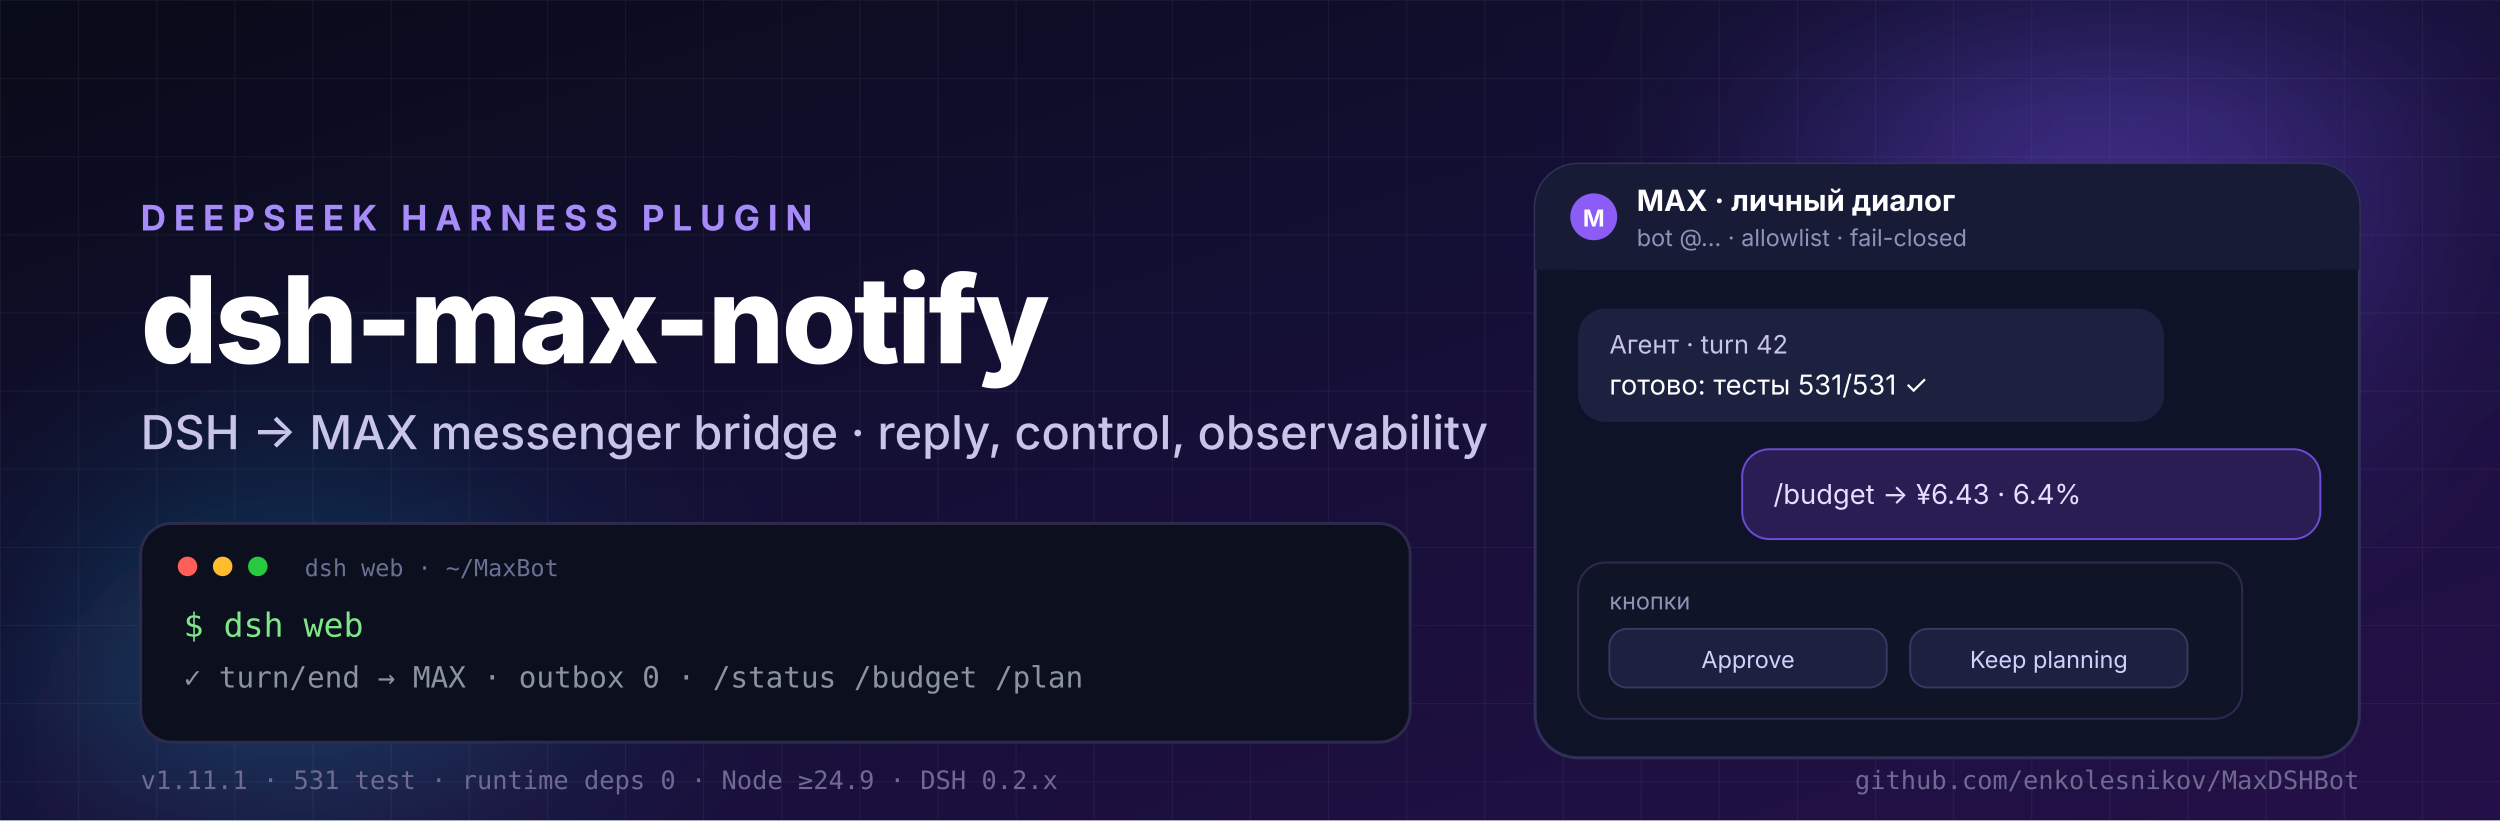
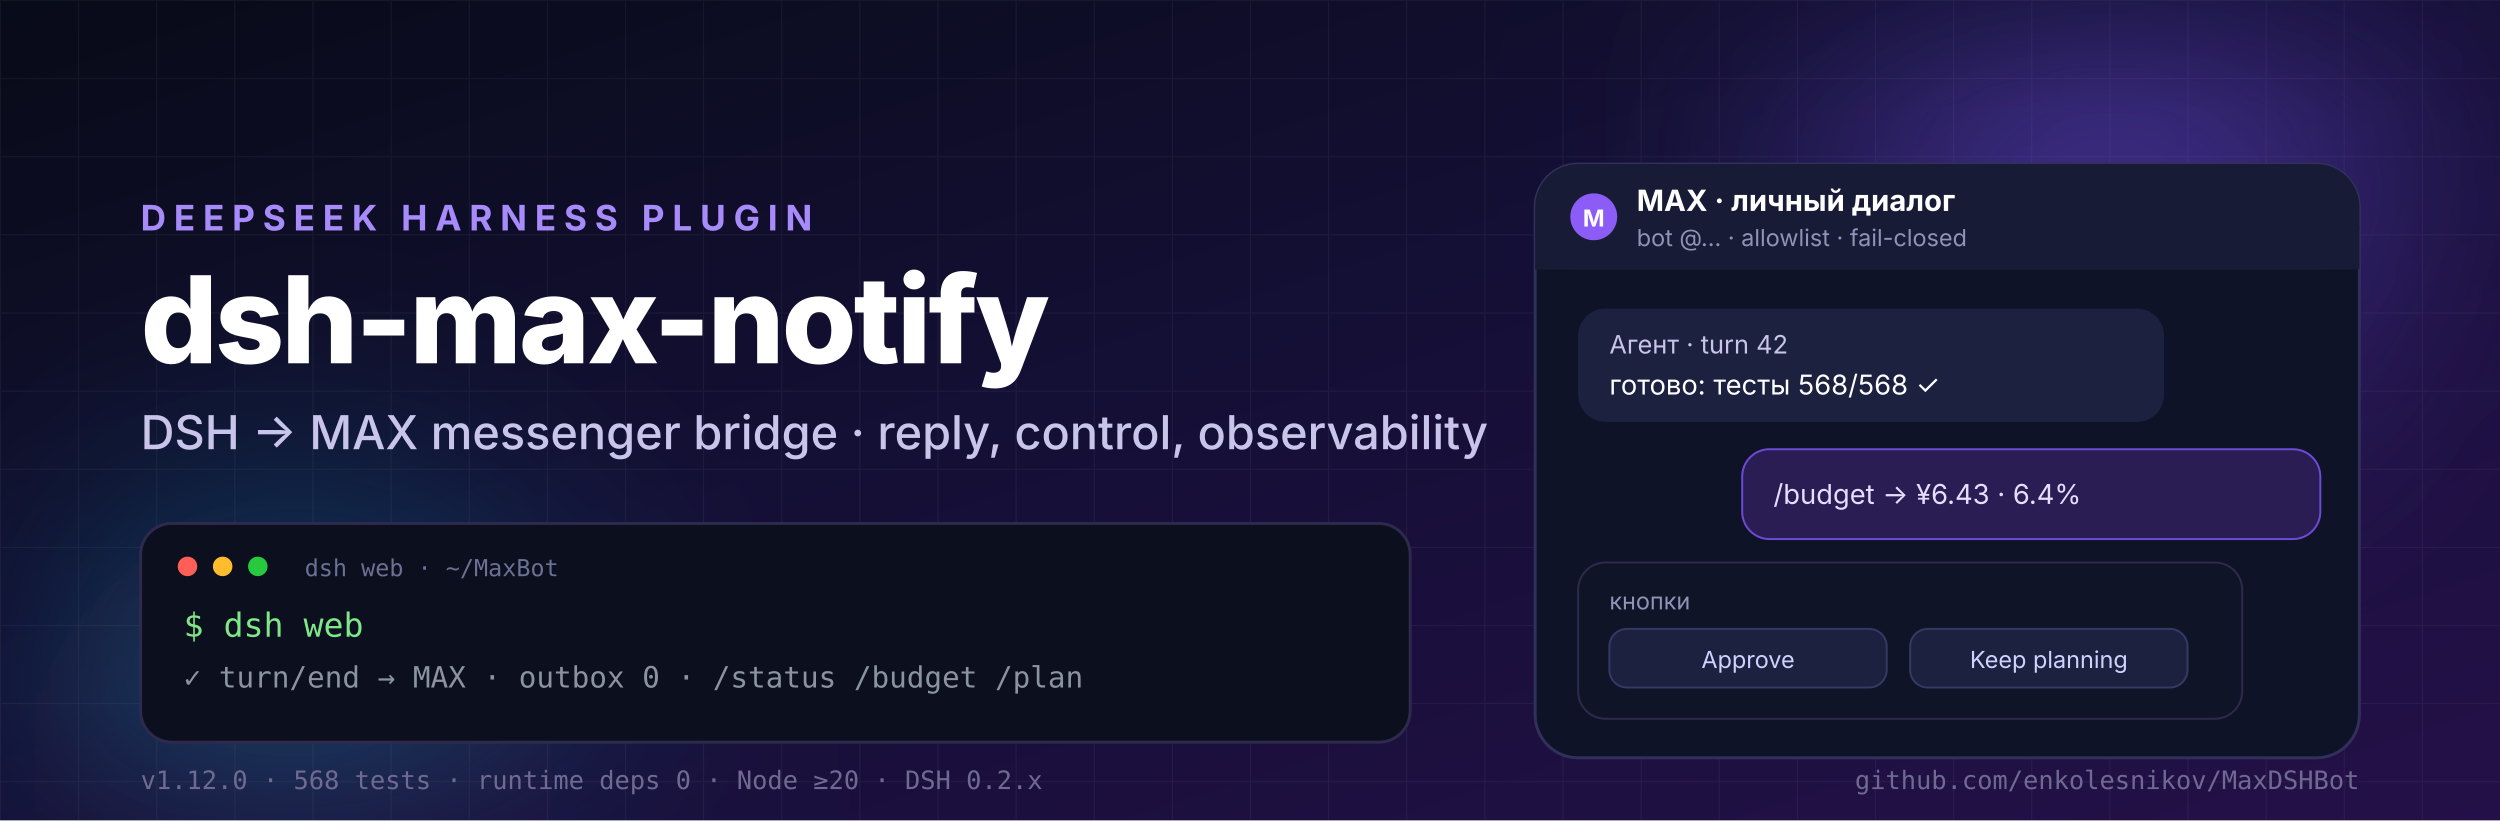
<svg xmlns="http://www.w3.org/2000/svg" width="1280" height="420" viewBox="0 0 1280 420" role="img" aria-label="dsh-max-notify — DSH to MAX messenger bridge">
  <defs>
    <linearGradient id="bg" x1="0" y1="0" x2="1" y2="1">
      <stop offset="0" stop-color="#080b18" />
      <stop offset="0.45" stop-color="#140f35" />
      <stop offset="1" stop-color="#241048" />
    </linearGradient>
    <radialGradient id="glowA" cx="50%" cy="50%" r="50%">
      <stop offset="0" stop-color="#7c5cff" stop-opacity="0.55" />
      <stop offset="1" stop-color="#7c5cff" stop-opacity="0" />
    </radialGradient>
    <radialGradient id="glowB" cx="50%" cy="50%" r="50%">
      <stop offset="0" stop-color="#22d3ee" stop-opacity="0.4" />
      <stop offset="1" stop-color="#22d3ee" stop-opacity="0" />
    </radialGradient>
    <linearGradient id="accent" x1="0" y1="0" x2="1" y2="0">
      <stop offset="0" stop-color="#a78bfa" />
      <stop offset="0.5" stop-color="#8b5cf6" />
      <stop offset="1" stop-color="#22d3ee" />
    </linearGradient>
    <pattern id="grid" width="40" height="40" patternUnits="userSpaceOnUse">
      <path d="M 40 0 L 0 0 0 40" fill="none" stroke="#ffffff" stroke-opacity="0.05" stroke-width="1" />
    </pattern>
    <filter id="soft" x="-40%" y="-40%" width="180%" height="180%">
      <feGaussianBlur stdDeviation="60" />
    </filter>
  </defs>
  <rect width="1280" height="420" fill="url(#bg)" />
  <rect width="1280" height="420" fill="url(#grid)" />
  <circle cx="1080" cy="70" r="220" fill="url(#glowA)" filter="url(#soft)" />
  <circle cx="150" cy="400" r="200" fill="url(#glowB)" filter="url(#soft)" />
  <g font-family="Inter, Segoe UI, Helvetica, Arial, sans-serif">
    <text x="72" y="118" fill="#a78bfa" font-size="18" font-weight="700" letter-spacing="4">DEEPSEEK HARNESS PLUGIN</text>
    <text x="72" y="186" fill="#ffffff" font-size="62" font-weight="800" letter-spacing="-1.5">dsh-max-notify</text>
    <text x="72" y="230" fill="#c9c4ea" font-size="24" font-weight="500">DSH → MAX messenger bridge · reply, control, observability</text>
    <g>
      <rect x="72" y="268" width="650" height="112" rx="16" fill="#0b0f1e" stroke="#2d2a4d" stroke-width="1.5" />
      <circle cx="96" cy="290" r="5" fill="#ff5f56" />
      <circle cx="114" cy="290" r="5" fill="#ffbd2e" />
      <circle cx="132" cy="290" r="5" fill="#27c93f" />
      <text x="156" y="295" fill="#6b7194" font-family="ui-monospace, SFMono-Regular, Menlo, monospace" font-size="12">dsh web · ~/MaxBot</text>
      <text x="94" y="326" fill="#7ee787" font-family="ui-monospace, SFMono-Regular, Menlo, monospace" font-size="17">$ dsh web</text>
      <text x="94" y="352" fill="#8b949e" font-family="ui-monospace, SFMono-Regular, Menlo, monospace" font-size="15">✓ turn/end → MAX · outbox 0 · /status /budget /plan</text>
    </g>
    <g>
      <rect x="786" y="84" width="422" height="304" rx="22" fill="#0f1327" stroke="#31305a" stroke-width="1.5" />
      <rect x="786" y="84" width="422" height="54" rx="22" fill="#171b36" />
      <rect x="786" y="116" width="422" height="22" fill="#171b36" />
      <circle cx="816" cy="111" r="12" fill="#8b5cf6" />
      <text x="816" y="116" fill="#ffffff" font-size="12" font-weight="700" text-anchor="middle">M</text>
      <text x="838" y="108" fill="#ffffff" font-size="15" font-weight="700">MAX · личный диалог</text>
      <text x="838" y="126" fill="#8f93b8" font-size="12">bot @… · allowlist · fail-closed</text>
      <rect x="808" y="158" width="300" height="58" rx="14" fill="#1c2140" />
      <text x="824" y="181" fill="#c9c4ea" font-size="13">Агент · turn 42</text>
-       <text x="824" y="202" fill="#ffffff" font-size="14">готово: тесты 531/531 ✓</text>
+       <text x="824" y="202" fill="#ffffff" font-size="14">готово: тесты 568/568 ✓</text>
      <rect x="892" y="230" width="296" height="46" rx="14" fill="#2a1d54" stroke="#6d4bd6" />
      <text x="908" y="258" fill="#e6ddff" font-size="14">/budget → ¥6.43 · 6.4%</text>
      <rect x="808" y="288" width="340" height="80" rx="14" fill="#101427" stroke="#2d2a4d" />
      <text x="824" y="312" fill="#8f93b8" font-size="12">кнопки</text>
      <rect x="824" y="322" width="142" height="30" rx="9" fill="#1c2140" stroke="#343a63" />
      <text x="895" y="342" fill="#cfd2ff" font-size="12" text-anchor="middle">Approve</text>
      <rect x="978" y="322" width="142" height="30" rx="9" fill="#1c2140" stroke="#343a63" />
      <text x="1049" y="342" fill="#cfd2ff" font-size="12" text-anchor="middle">Keep planning</text>
    </g>
    <g font-family="ui-monospace, SFMono-Regular, Menlo, monospace">
-       <text x="72" y="404" fill="#6f6a91" font-size="13">v1.11.1 · 531 test · runtime deps 0 · Node ≥24.9 · DSH 0.2.x</text>
+       <text x="72" y="404" fill="#6f6a91" font-size="13">v1.12.0 · 568 tests · runtime deps 0 · Node ≥20 · DSH 0.2.x</text>
      <text x="1208" y="404" fill="#6f6a91" font-size="13" text-anchor="end">github.com/enkolesnikov/MaxDSHBot</text>
    </g>
  </g>
</svg>
